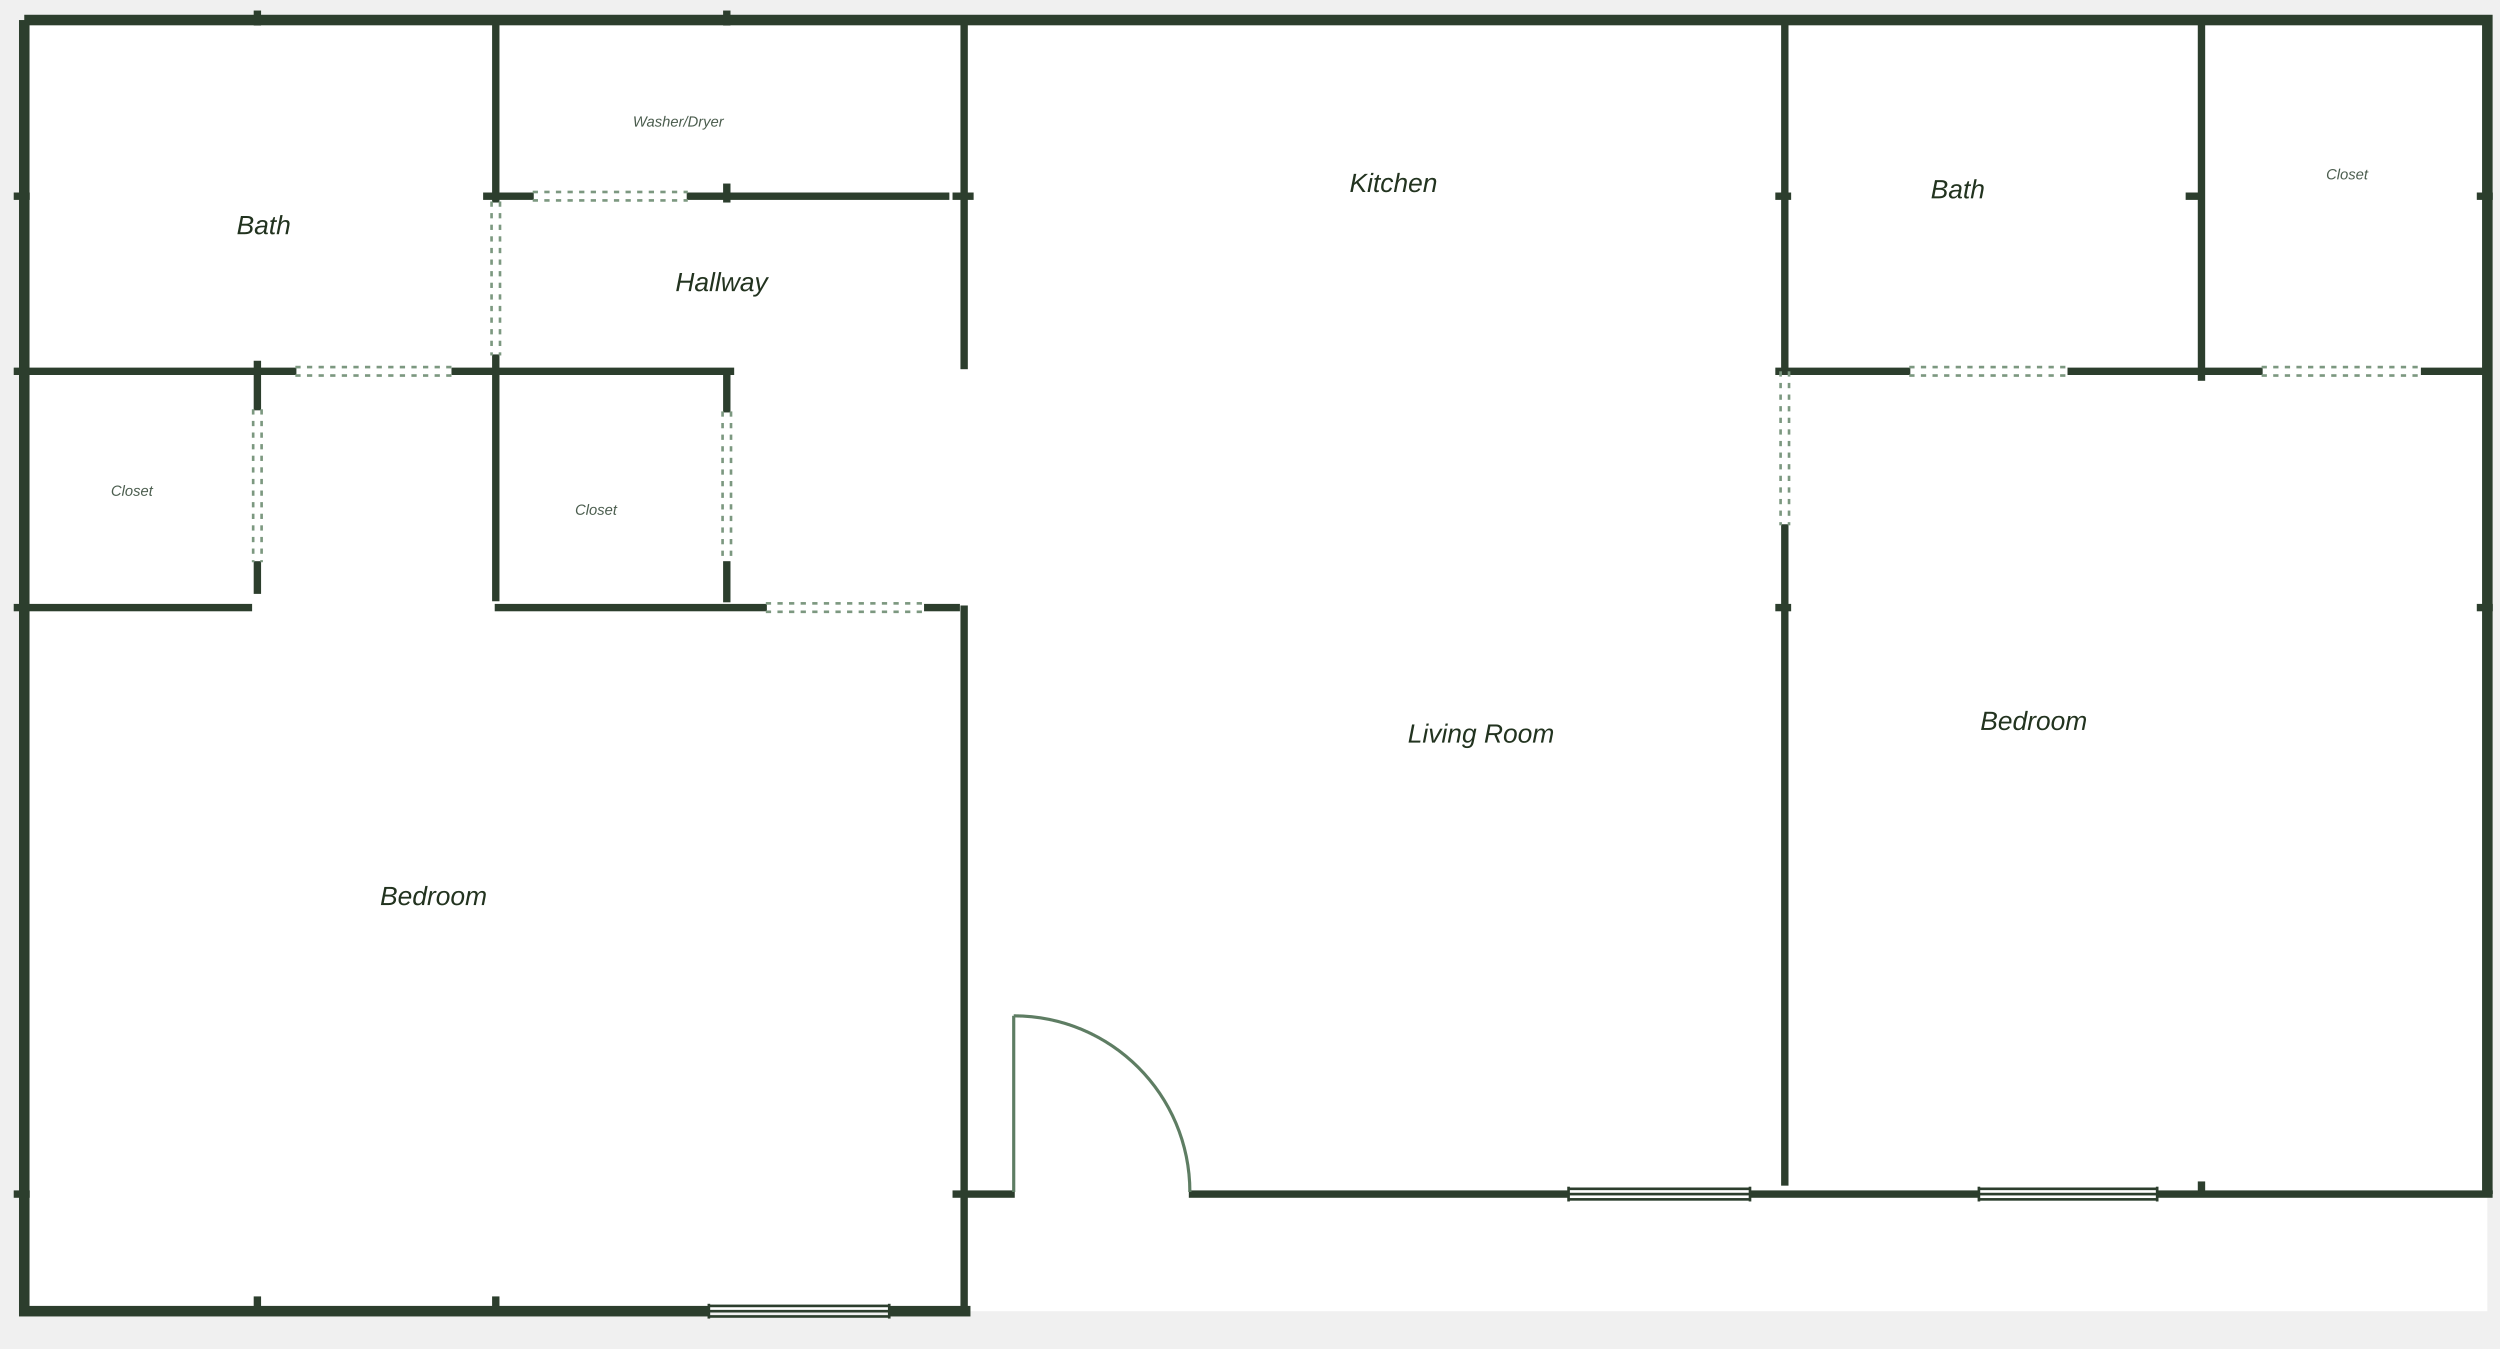
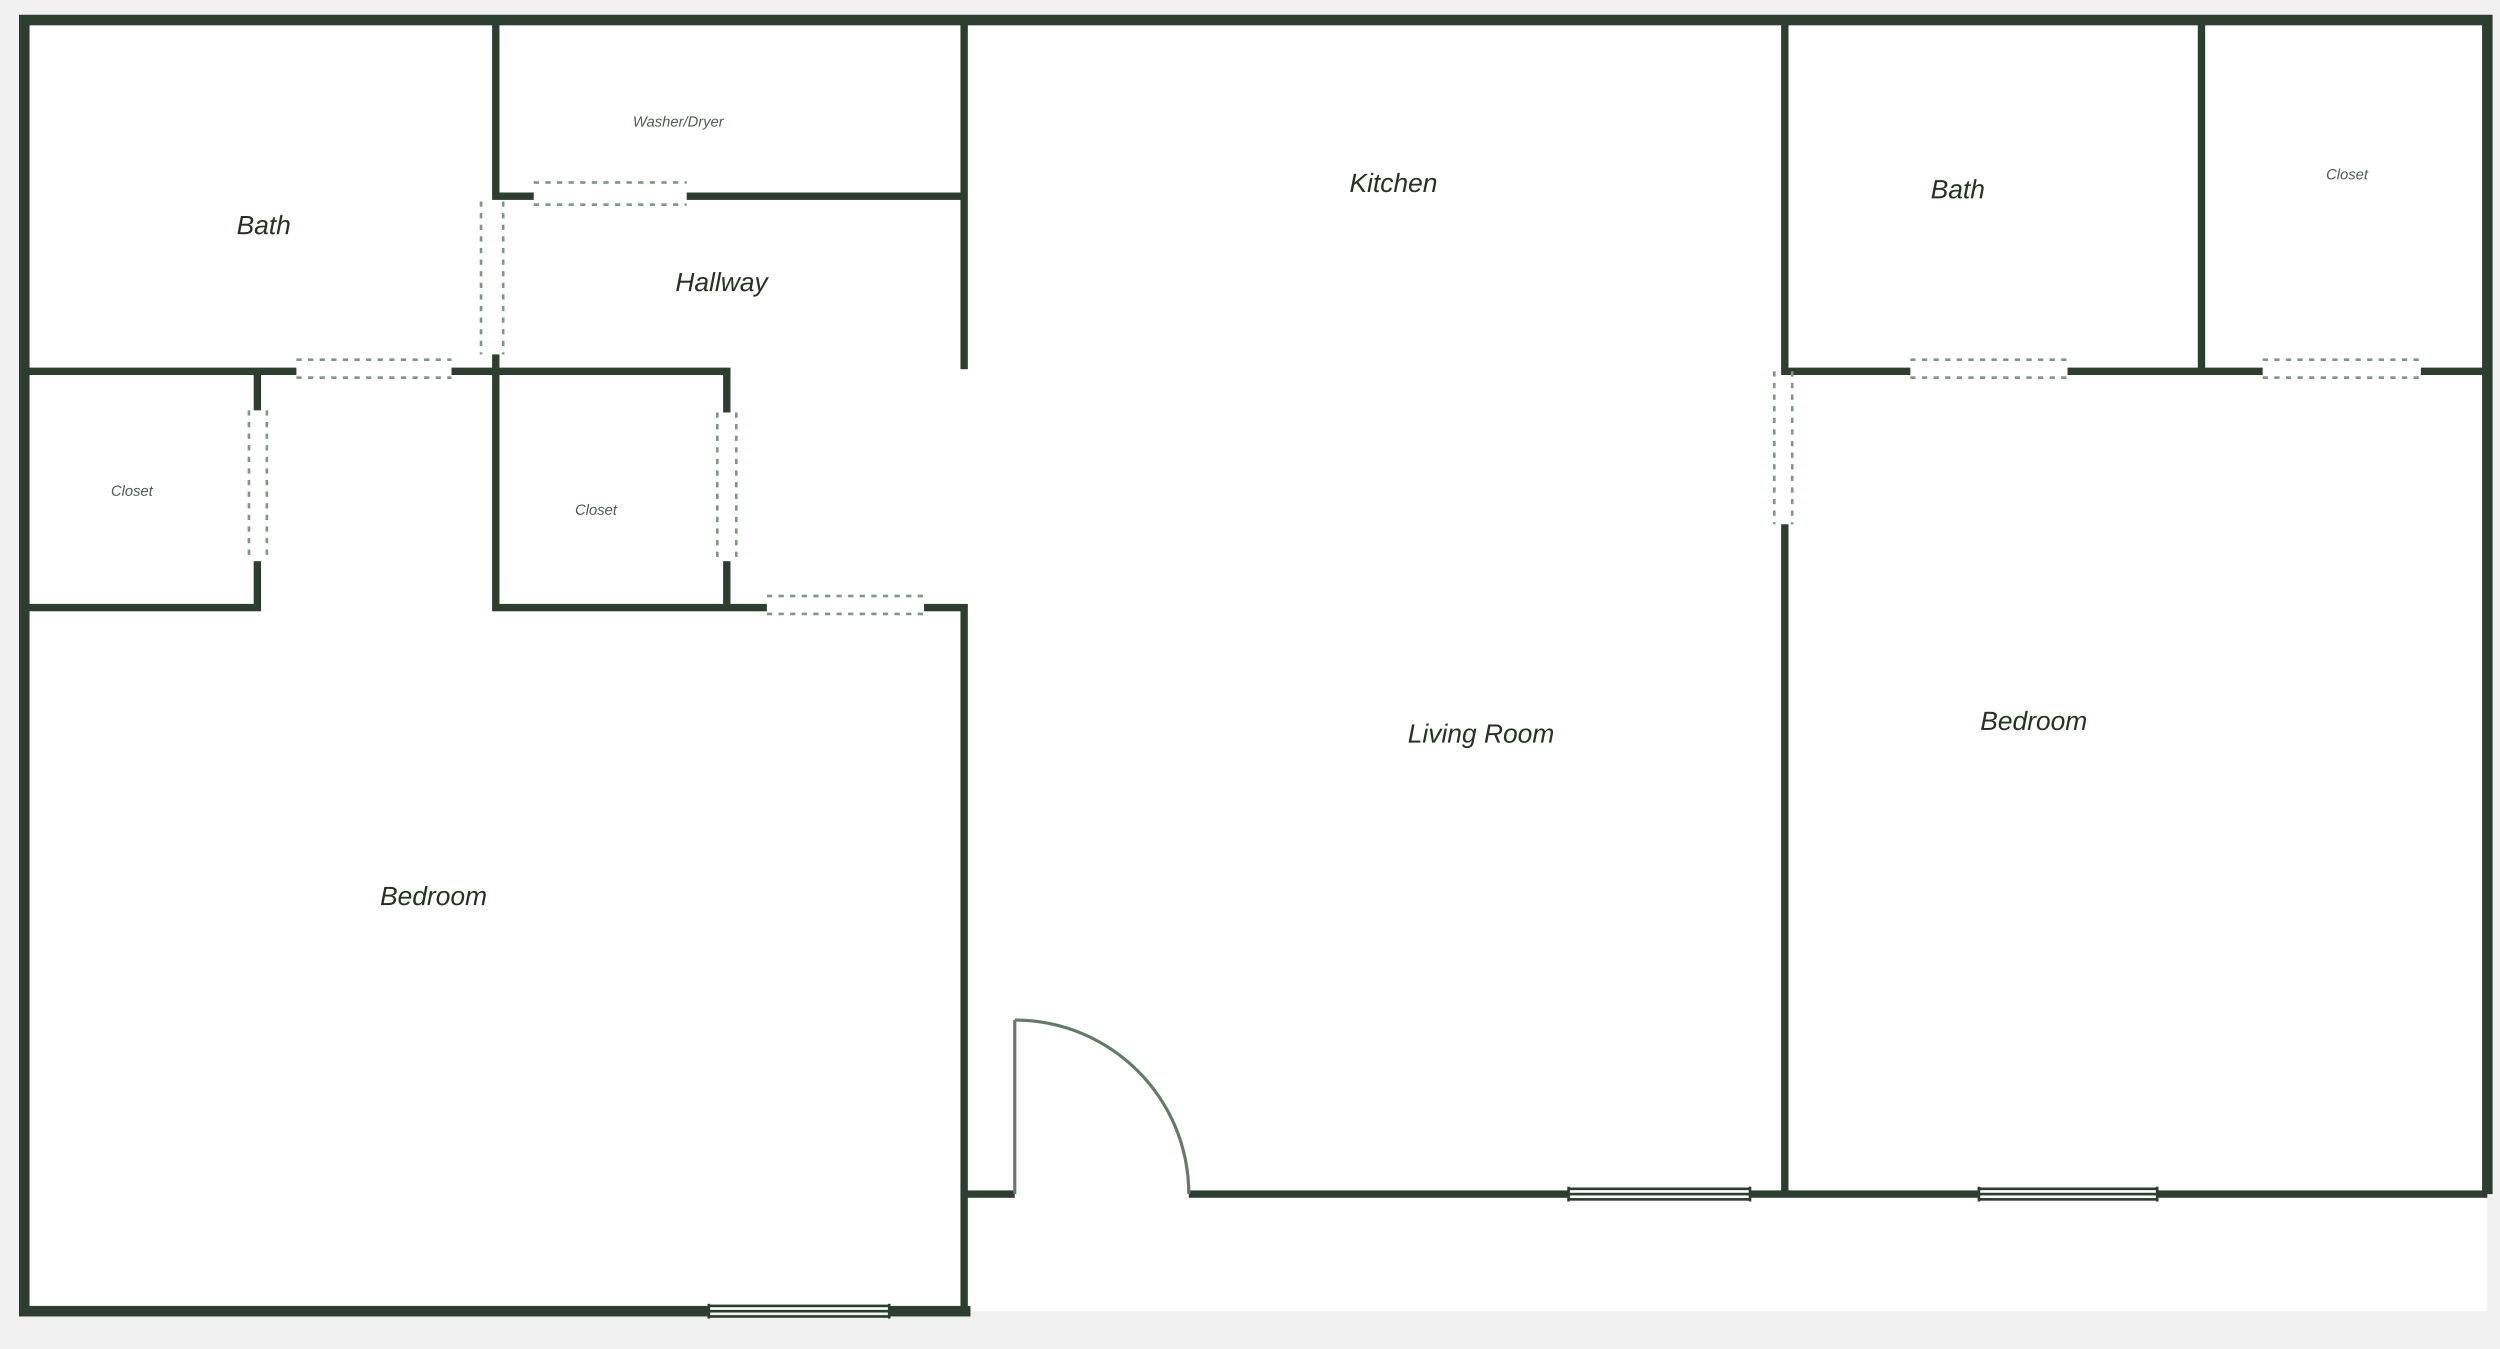
<svg xmlns="http://www.w3.org/2000/svg" width="2370" height="1278" viewBox="0 0 2370 1278" preserveAspectRatio="xMidYMid meet" role="img" aria-label="Pineview two-bedroom, two-bath floor plan (Plan A)">
  <defs>
    <style>
    .fp{fill:#FFFFFF}
    .w{fill:none;stroke:#2C3E2D;stroke-width:7;stroke-linecap:butt}
    .wo{fill:none;stroke:#2C3E2D;stroke-width:10;stroke-linecap:butt}
    .d{fill:none;stroke:#7C9880;stroke-width:2.5;stroke-dasharray:5 6}
    .arc{fill:none;stroke:#5E7D63;stroke-width:3}
    .win{fill:none;stroke:#2C3E2D;stroke-width:2.5}
    .st{fill:none;stroke:#2C3E2D;stroke-width:2.5}
    .rm{fill:#22331F;font-family:'Helvetica Neue',Arial,sans-serif;font-size:25px;font-style:italic;text-anchor:middle}
    .cl{fill:#4A5C4D;font-family:'Helvetica Neue',Arial,sans-serif;font-size:18px;font-style:italic;text-anchor:middle}
    .sm{fill:#4A5C4D;font-family:'Helvetica Neue',Arial,sans-serif;font-size:14px;font-style:italic;text-anchor:middle}
  </style>
  </defs>
  <rect class="fp" x="23" y="19" width="2335" height="1224" />
-   <path class="w" d="M244,10 V24 M244,342 V389 M244,532 V563 M244,1229 V1246 M470,17 V192 M470,336 V570 M470,1229 V1246 M689,10 V24 M689,174 V192 M689,353 V391 M689,532 V571 M914,17 V350 M914,574 V1246 M1692,17 V353 M1692,497 V1124 M2087,17 V361 M2087,1120 V1134 M13,186 H28 M458,186 H506 M651,186 H900 M903,186 H923 M1683,186 H1698 M2072,186 H2090 M2348,186 H2363 M13,352 H281 M428,352 H696 M1683,352 H1811 M1960,352 H2145 M2295,352 H2356 M13,576 H239 M469,576 H727 M876,576 H910 M1683,576 H1698 M2348,576 H2363 M13,1132 H28 M903,1132 H962 M1127,1132 H1487 M1659,1132 H1876 M2044,1132 H2363" />
-   <path class="arc" d="M961,1130 V963 M961,963 A167,167 0 0 1 1128,1130" />
-   <path class="d" d="M240,388 V533 M248,388 V533 M466,191 V337 M474,191 V337 M685,390 V533 M693,390 V533 M1688,352 V498 M1696,352 V498 M505,182 H652 M505,190 H652 M280,348 H429 M280,356 H429 M1810,348 H1961 M1810,356 H1961 M2144,348 H2296 M2144,356 H2296 M726,572 H877 M726,580 H877" />
+   <path class="w" d="M506,186 L470,186 L470,19 M651,186 L914,186 M23,352 L281,352 M428,352 L689,352 L689,391 M1811,352 L1692,352 L1692,19 M1960,352 L2145,352 M2295,352 L2358,352 M23,576 L244,576 L244,532 M727,576 L470,576 L470,336 M876,576 L914,576 L914,1243 M914,1132 L962,1132 M1127,1132 L1487,1132 M1659,1132 L1876,1132 M2044,1132 L2358,1132 M244,352 L244,389 M689,532 L689,576 M914,19 L914,350 M1692,497 L1692,1132 M2087,19 L2087,352" />
+   <path class="arc" d="M962,1132 V967 M1127,1132 A165,165 0 0 0 962,967" />
  <path class="win" d="M1487,1127 H1659 M1487,1132 H1659 M1487,1137 H1659 M1487,1125 V1139 M1659,1125 V1139" />
  <path class="win" d="M1876,1127 H2045 M1876,1132 H2045 M1876,1137 H2045 M1876,1125 V1139 M2045,1125 V1139" />
  <path class="win" d="M672,1238 H843 M672,1243 H843 M672,1248 H843 M672,1236 V1250 M843,1236 V1250" />
-   <path class="wo" d="M23,19 H2358 V1132 M2358,1243 V1243 H2358 M920,1243 H843 M672,1243 H23 V19" />
+   <path class="d" d="M236.0,389 V532" />
+   <path class="d" d="M253.0,389 V532" />
+   <path class="d" d="M456.0,191 V336" />
+   <path class="d" d="M477.0,191 V336" />
+   <path class="d" d="M680.0,391 V532" />
+   <path class="d" d="M698.0,391 V532" />
+   <path class="d" d="M1682.0,352 V497" />
+   <path class="d" d="M1699.0,352 V497" />
+   <path class="d" d="M506,173.0 H651" />
+   <path class="d" d="M506,194.0 H651" />
+   <path class="d" d="M281,341.0 H428" />
+   <path class="d" d="M281,358.0 H428" />
+   <path class="d" d="M1811,341.0 H1960" />
+   <path class="d" d="M1811,358.0 H1960" />
+   <path class="d" d="M2145,341.0 H2295" />
+   <path class="d" d="M2145,358.0 H2295" />
+   <path class="d" d="M727,565.0 H876" />
+   <path class="d" d="M727,582.0 H876" />
+   <path class="wo" d="M23,19 H2358 V1132 M2358,1243 V1243 H2358 M920,1243 H843 M672,1243 H23 V19 H33" />
  <text class="rm" x="250" y="222">Bath</text>
  <text class="sm" x="643" y="120">Washer/Dryer</text>
  <text class="rm" x="684" y="276">Hallway</text>
  <text class="rm" x="1321" y="182">Kitchen</text>
  <text class="rm" x="1856" y="188">Bath</text>
  <text class="sm" x="2225" y="170">Closet</text>
  <text class="sm" x="125" y="470">Closet</text>
  <text class="sm" x="565" y="488">Closet</text>
  <text class="rm" x="411" y="858">Bedroom</text>
  <text class="rm" x="1404" y="704">Living Room</text>
  <text class="rm" x="1928" y="692">Bedroom</text>
</svg>
